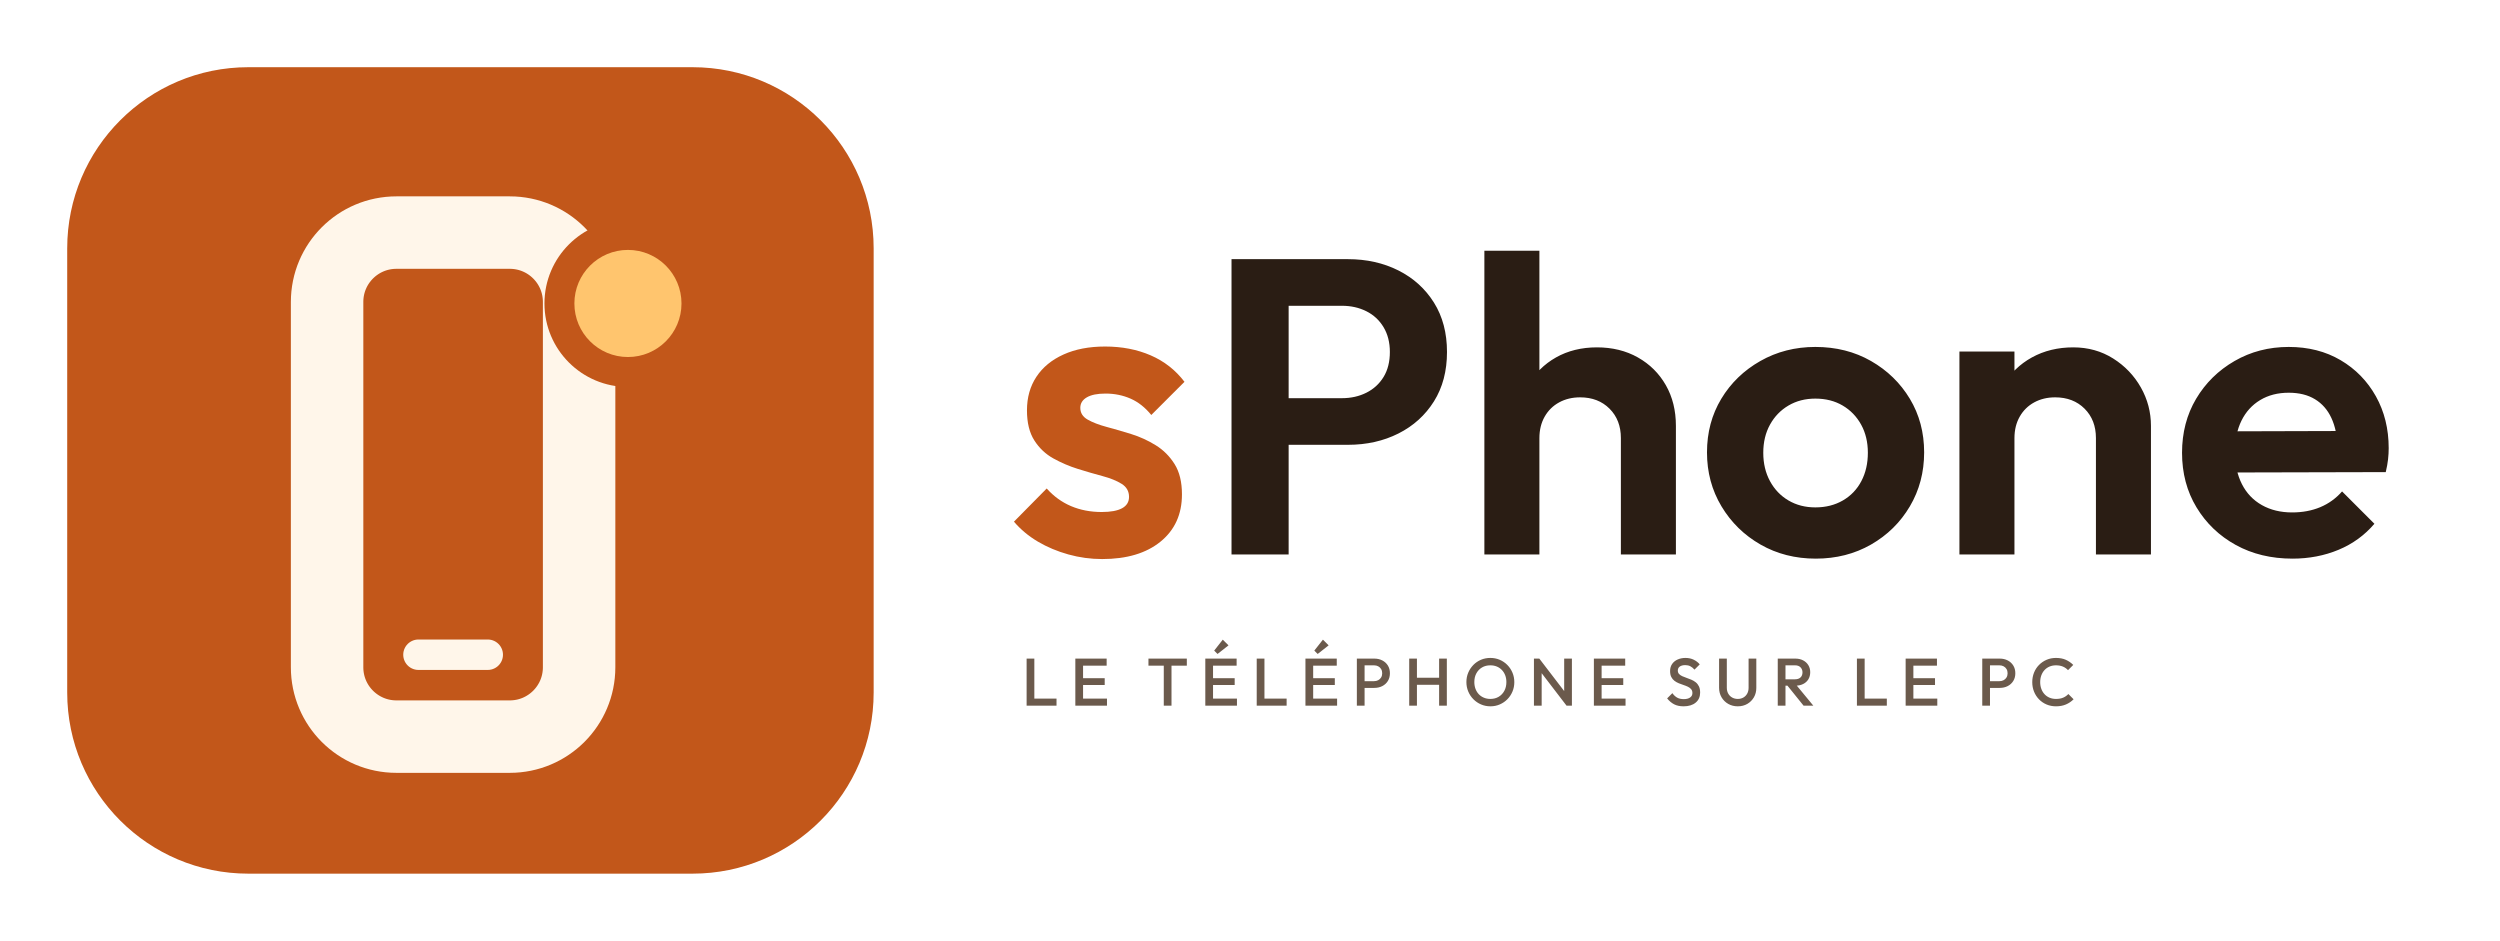
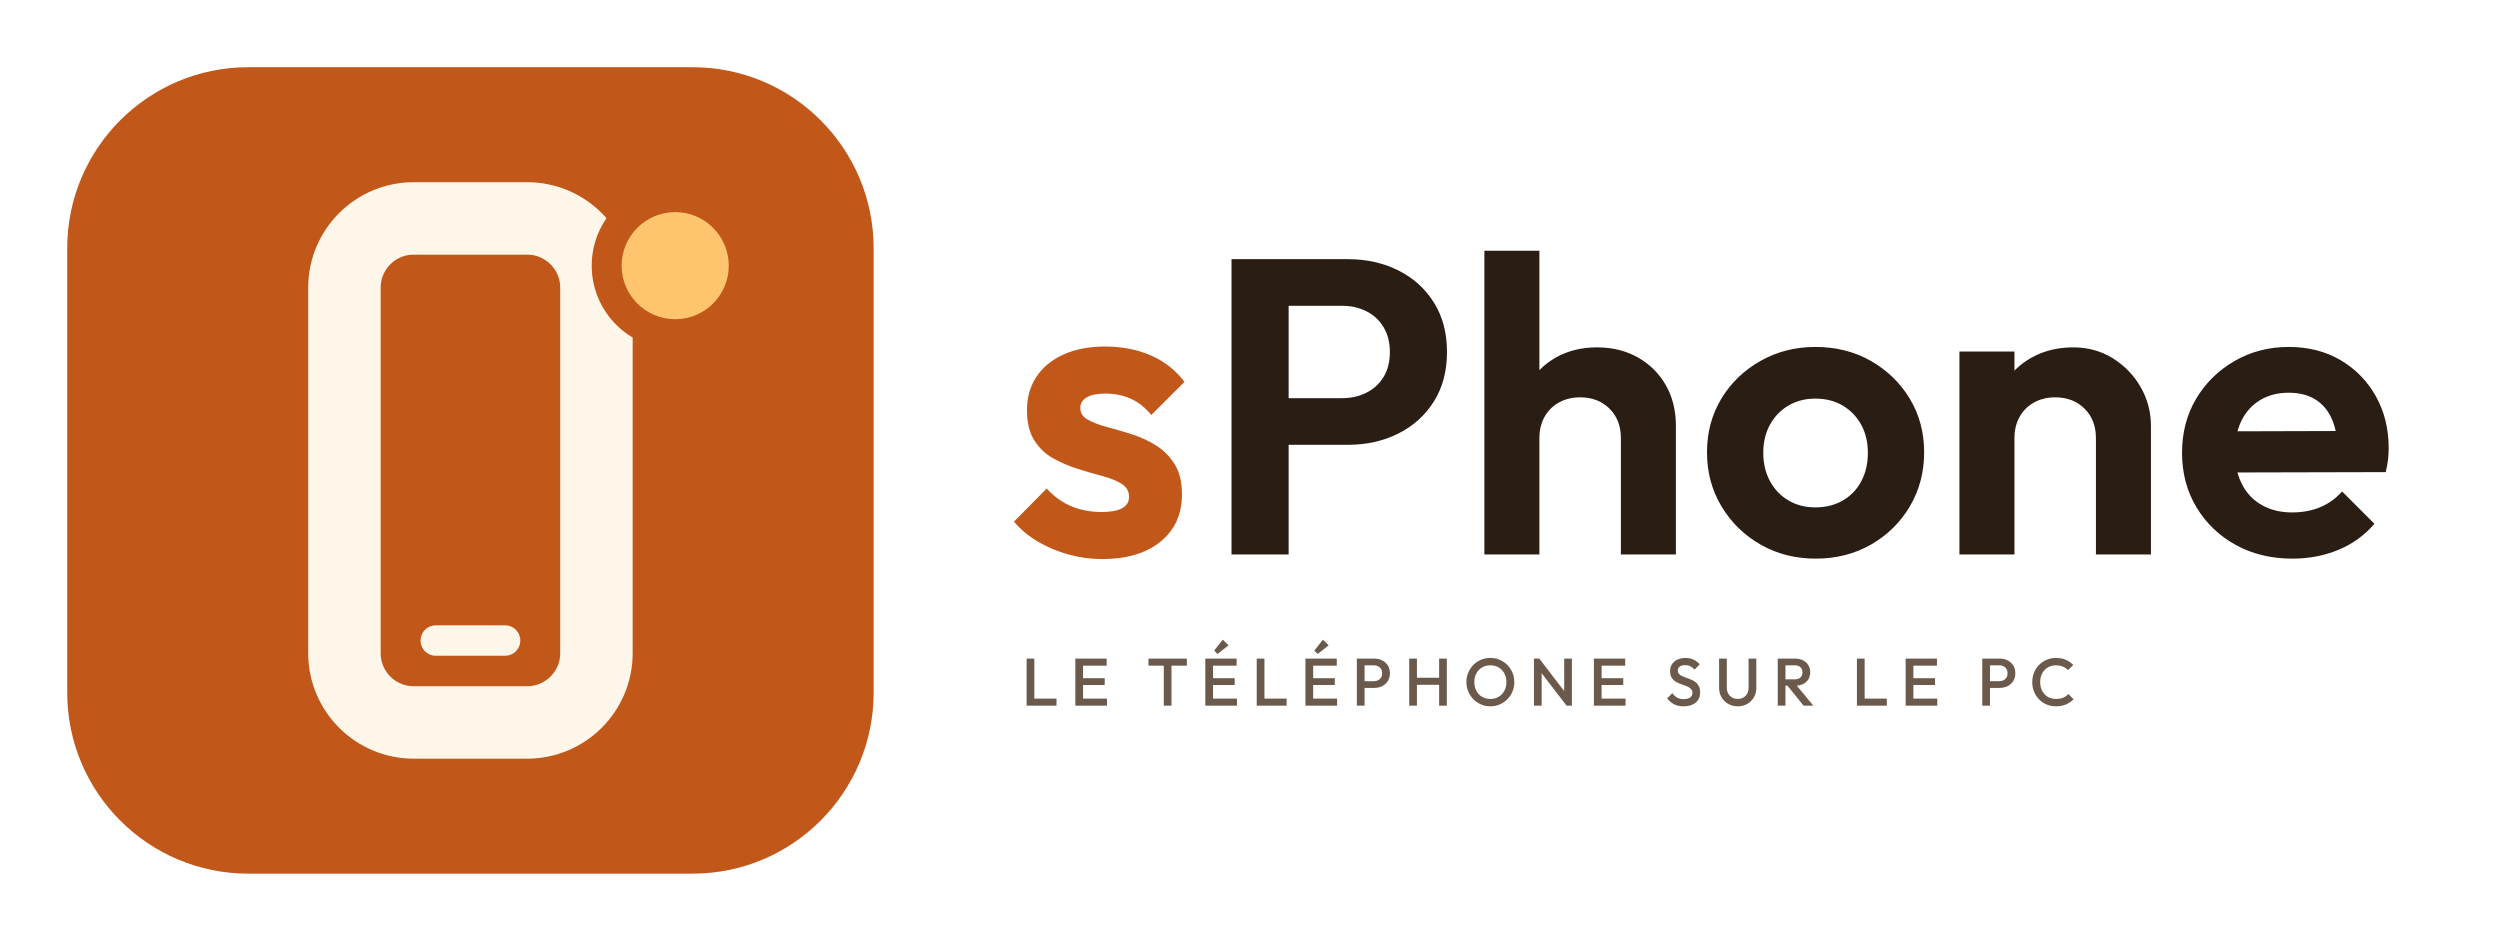
<svg xmlns="http://www.w3.org/2000/svg" viewBox="0 0 1488 560" width="1488" height="560">
  <svg x="40" y="40" width="480" height="480" viewBox="0 0 1024 1024">
    <rect width="1024" height="1024" rx="230" fill="#C2571A" />
-     <path d="M418 210 H562 A88 88 0 0 1 650 298 V762 A88 88 0 0 1 562 850 H418 A88 88 0 0 1 330 762 V298 A88 88 0 0 1 418 210 Z" fill="none" stroke="#FFF6EA" stroke-width="92" stroke-linecap="round" stroke-linejoin="round" />
-     <path d="M446 746 H534" fill="none" stroke="#FFF6EA" stroke-width="38.64" stroke-linecap="round" />
-     <circle cx="712" cy="300" r="106" fill="#C2571A" />
-     <circle cx="712" cy="300" r="68" fill="#FFC56E" />
+     <path d="M440 192 H584 A88 88 0 0 1 672 280 V744 A88 88 0 0 1 584 832 H440 A88 88 0 0 1 352 744 V280 A88 88 0 0 1 440 192 Z" fill="none" stroke="#FFF6EA" stroke-width="92" stroke-linecap="round" stroke-linejoin="round" />
+     <path d="M468 728 H556" fill="none" stroke="#FFF6EA" stroke-width="38.64" stroke-linecap="round" />
+     <circle cx="772" cy="252" r="106" fill="#C2571A" />
+     <circle cx="772" cy="252" r="68" fill="#FFC56E" />
  </svg>
  <path d="M656.0 332.75Q645.75 332.75 635.875 330.0Q626.0 327.25 617.75 322.375Q609.5 317.5 603.5 310.5L623.0 290.75Q629.25 297.75 637.5 301.25Q645.75 304.75 655.75 304.75Q663.75 304.75 667.875 302.5Q672.0 300.25 672.0 295.75Q672.0 290.75 667.625 288.0Q663.25 285.25 656.25 283.375Q649.25 281.5 641.625 279.125Q634.0 276.75 627.0 272.875Q620.0 269.0 615.625 262.125Q611.25 255.25 611.25 244.25Q611.25 232.75 616.875 224.25Q622.5 215.75 633.0 211.0Q643.5 206.25 657.75 206.25Q672.75 206.25 684.875 211.5Q697.0 216.75 705.0 227.25L685.25 247.0Q679.75 240.25 672.875 237.25Q666.0 234.25 658.0 234.25Q650.75 234.25 646.875 236.5Q643.0 238.75 643.0 242.75Q643.0 247.25 647.375 249.75Q651.75 252.25 658.75 254.125Q665.75 256.0 673.375 258.375Q681.0 260.75 687.875 265.0Q694.75 269.25 699.125 276.25Q703.5 283.25 703.5 294.25Q703.5 312.0 690.75 322.375Q678.0 332.75 656.0 332.75Z" fill="#C2571A" />
  <path d="M758.0 264.75V237.0H798.75Q806.75 237.0 813.25 233.75Q819.75 230.5 823.5 224.375Q827.25 218.25 827.25 209.5Q827.25 201.0 823.5 194.75Q819.75 188.5 813.25 185.25Q806.75 182.0 798.75 182.0H758.0V154.25H802.25Q819.0 154.25 832.375 161.0Q845.75 167.75 853.5 180.125Q861.25 192.5 861.25 209.5Q861.25 226.5 853.5 238.875Q845.75 251.25 832.375 258.0Q819.0 264.75 802.25 264.75ZM733.0 330.0V154.25H767.0V330.0ZM964.75 330.0V260.75Q964.75 250.0 958.0 243.25Q951.25 236.5 940.5 236.5Q933.5 236.5 928.0 239.5Q922.5 242.5 919.375 248.0Q916.25 253.5 916.25 260.75L903.5 254.25Q903.5 240.0 909.5 229.375Q915.5 218.75 926.125 212.75Q936.75 206.75 950.5 206.75Q964.25 206.75 974.875 212.75Q985.5 218.75 991.5 229.25Q997.5 239.75 997.5 253.5V330.0ZM883.5 330.0V149.25H916.25V330.0ZM1080.75 332.5Q1062.5 332.5 1047.875 324.125Q1033.25 315.75 1024.625 301.375Q1016.0 287.0 1016.0 269.25Q1016.0 251.5 1024.5 237.375Q1033.0 223.25 1047.75 214.875Q1062.5 206.5 1080.5 206.5Q1099.0 206.5 1113.625 214.875Q1128.25 223.25 1136.75 237.375Q1145.25 251.5 1145.25 269.25Q1145.25 287.0 1136.75 301.375Q1128.25 315.75 1113.625 324.125Q1099.0 332.5 1080.75 332.5ZM1080.5 302.0Q1089.75 302.0 1096.875 297.875Q1104.0 293.75 1107.875 286.375Q1111.75 279.0 1111.75 269.5Q1111.75 260.0 1107.75 252.75Q1103.75 245.5 1096.75 241.375Q1089.75 237.25 1080.5 237.25Q1071.5 237.25 1064.5 241.375Q1057.5 245.5 1053.5 252.75Q1049.5 260.0 1049.5 269.5Q1049.5 279.0 1053.5 286.375Q1057.5 293.75 1064.5 297.875Q1071.5 302.0 1080.5 302.0ZM1247.5 330.0V260.75Q1247.5 250.0 1240.75 243.25Q1234.0 236.5 1223.25 236.5Q1216.25 236.5 1210.75 239.5Q1205.25 242.5 1202.125 248.0Q1199.0 253.5 1199.0 260.75L1186.25 254.25Q1186.25 240.0 1192.375 229.375Q1198.5 218.75 1209.375 212.75Q1220.25 206.75 1234.0 206.75Q1247.25 206.75 1257.75 213.375Q1268.25 220.0 1274.25 230.625Q1280.25 241.25 1280.25 253.5V330.0ZM1166.25 330.0V209.25H1199.0V330.0ZM1364.5 332.5Q1345.5 332.5 1330.75 324.375Q1316.0 316.25 1307.375 302.0Q1298.75 287.75 1298.75 269.5Q1298.75 251.5 1307.125 237.375Q1315.5 223.25 1330.0 214.875Q1344.5 206.5 1362.25 206.5Q1379.75 206.5 1393.125 214.375Q1406.5 222.25 1414.125 235.875Q1421.75 249.5 1421.75 266.75Q1421.75 270.0 1421.375 273.375Q1421.0 276.75 1420.0 281.0L1318.5 281.25V256.75L1404.75 256.5L1391.5 266.75Q1391.0 256.0 1387.625 248.75Q1384.25 241.5 1377.875 237.625Q1371.5 233.75 1362.25 233.75Q1352.5 233.75 1345.25 238.125Q1338.0 242.5 1334.125 250.375Q1330.25 258.25 1330.25 269.0Q1330.25 280.0 1334.375 288.125Q1338.5 296.25 1346.25 300.625Q1354.0 305.0 1364.25 305.0Q1373.5 305.0 1381.0 301.875Q1388.5 298.75 1394.0 292.5L1413.25 311.75Q1404.5 322.0 1391.875 327.25Q1379.25 332.5 1364.5 332.5Z" fill="#2A1D14" />
  <path d="M611.04 420.0V392.0H615.64V420.0ZM614.2 420.0V415.8H628.84V420.0ZM640.04 420.0V392.0H644.64V420.0ZM643.2 420.0V415.8H658.88V420.0ZM643.2 407.72V403.68H657.52V407.72ZM643.2 396.2V392.0H658.68V396.2ZM692.68 420.0V392.8H697.28V420.0ZM683.56 396.2V392.0H706.4V396.2ZM717.4 420.0V392.0H722.0V420.0ZM720.56 420.0V415.8H736.24V420.0ZM720.56 407.72V403.68H734.88V407.72ZM720.56 396.2V392.0H736.04V396.2ZM724.68 389.24 722.68 387.24 727.8 380.72 731.2 384.12ZM748.0 420.0V392.0H752.6V420.0ZM751.16 420.0V415.8H765.8V420.0ZM777.0 420.0V392.0H781.6V420.0ZM780.16 420.0V415.8H795.84V420.0ZM780.16 407.72V403.68H794.48V407.72ZM780.16 396.2V392.0H795.64V396.2ZM784.28 389.24 782.28 387.24 787.4 380.72 790.8 384.12ZM810.76 409.44V405.44H817.76Q819.2 405.44 820.3 404.86Q821.4 404.28 822.04 403.22Q822.68 402.16 822.68 400.72Q822.68 399.28 822.04 398.22Q821.4 397.16 820.3 396.58Q819.2 396.0 817.76 396.0H810.76V392.0H818Q820.64 392.0 822.74 393.08Q824.84 394.16 826.06 396.12Q827.28 398.08 827.28 400.72Q827.28 403.36 826.06 405.32Q824.84 407.28 822.74 408.36Q820.64 409.44 818 409.44ZM807.6 420.0V392.0H812.2V420.0ZM838.76 420.0V392.0H843.36V420.0ZM856.56 420.0V392.0H861.16V420.0ZM841.92 407.6V403.4H857.56V407.6ZM887.12 420.4Q884.12 420.4 881.52 419.28Q878.92 418.16 876.96 416.18Q875.0 414.2 873.9 411.58Q872.8 408.96 872.8 405.96Q872.8 402.96 873.9 400.36Q875.0 397.76 876.94 395.78Q878.88 393.8 881.46 392.7Q884.04 391.6 887.04 391.6Q890.04 391.6 892.62 392.7Q895.2 393.8 897.16 395.78Q899.12 397.76 900.22 400.38Q901.32 403.0 901.32 406.0Q901.32 409.0 900.22 411.62Q899.12 414.24 897.18 416.2Q895.24 418.16 892.66 419.28Q890.08 420.4 887.12 420.4ZM887.04 416.0Q889.88 416.0 892.02 414.72Q894.16 413.44 895.38 411.18Q896.6 408.92 896.6 405.96Q896.6 403.76 895.9 401.94Q895.2 400.12 893.92 398.78Q892.64 397.44 890.9 396.72Q889.16 396.0 887.04 396.0Q884.24 396.0 882.1 397.26Q879.96 398.52 878.74 400.76Q877.52 403.0 877.52 405.96Q877.52 408.16 878.22 410.02Q878.92 411.88 880.18 413.2Q881.44 414.52 883.2 415.26Q884.96 416.0 887.04 416.0ZM913.0 420.0V392.0H916.2L917.6 397.28V420.0ZM932.4 420.0 915.64 398.12 916.2 392.0 932.96 413.88ZM932.4 420.0 931.0 415.08V392.0H935.6V420.0ZM948.68 420.0V392.0H953.28V420.0ZM951.84 420.0V415.8H967.52V420.0ZM951.84 407.72V403.68H966.16V407.72ZM951.84 396.2V392.0H967.32V396.2ZM1002.08 420.4Q998.76 420.4 996.44 419.2Q994.12 418.0 992.28 415.68L995.4 412.56Q996.56 414.24 998.16 415.18Q999.76 416.12 1002.24 416.12Q1004.56 416.12 1005.94 415.16Q1007.32 414.2 1007.32 412.52Q1007.32 411.12 1006.6 410.24Q1005.88 409.36 1004.7 408.78Q1003.52 408.2 1002.1 407.74Q1000.68 407.28 999.26 406.7Q997.84 406.12 996.66 405.24Q995.48 404.36 994.76 402.96Q994.04 401.56 994.04 399.4Q994.04 396.92 995.26 395.18Q996.48 393.44 998.56 392.52Q1000.64 391.6 1003.2 391.6Q1005.96 391.6 1008.14 392.68Q1010.32 393.76 1011.68 395.44L1008.56 398.56Q1007.36 397.2 1006.06 396.54Q1004.76 395.88 1003.08 395.88Q1001.0 395.88 999.82 396.72Q998.64 397.56 998.64 399.08Q998.64 400.36 999.36 401.14Q1000.08 401.92 1001.26 402.46Q1002.44 403.0 1003.86 403.48Q1005.28 403.96 1006.7 404.56Q1008.12 405.16 1009.3 406.1Q1010.48 407.04 1011.2 408.52Q1011.92 410.0 1011.92 412.24Q1011.92 416.0 1009.26 418.2Q1006.6 420.4 1002.08 420.4ZM1034.32 420.4Q1031.16 420.4 1028.64 418.96Q1026.12 417.52 1024.66 415.02Q1023.2 412.52 1023.2 409.36V392.0H1027.8V409.32Q1027.8 411.36 1028.66 412.86Q1029.52 414.36 1031.0 415.18Q1032.48 416.0 1034.32 416.0Q1036.2 416.0 1037.64 415.18Q1039.08 414.36 1039.92 412.86Q1040.76 411.36 1040.76 409.36V392.0H1045.36V409.4Q1045.36 412.56 1043.92 415.04Q1042.48 417.52 1040.0 418.96Q1037.52 420.4 1034.32 420.4ZM1061.28 408.12V404.32H1068.36Q1070.48 404.32 1071.66 403.22Q1072.84 402.12 1072.84 400.16Q1072.84 398.4 1071.68 397.2Q1070.52 396.0 1068.4 396.0H1061.28V392.0H1068.6Q1071.24 392.0 1073.24 393.06Q1075.24 394.12 1076.34 395.94Q1077.44 397.76 1077.44 400.08Q1077.44 402.52 1076.34 404.32Q1075.24 406.12 1073.24 407.12Q1071.24 408.12 1068.6 408.12ZM1058.12 420.0V392.0H1062.72V420.0ZM1073.48 420.0 1063.68 407.84 1067.96 406.28 1079.28 420.0ZM1105.24 420.0V392.0H1109.84V420.0ZM1108.4 420.0V415.8H1123.04V420.0ZM1134.24 420.0V392.0H1138.84V420.0ZM1137.4 420.0V415.8H1153.08V420.0ZM1137.4 407.72V403.68H1151.72V407.72ZM1137.4 396.2V392.0H1152.88V396.2ZM1183 409.44V405.44H1190Q1191.44 405.44 1192.54 404.86Q1193.64 404.28 1194.28 403.22Q1194.92 402.16 1194.92 400.72Q1194.92 399.28 1194.28 398.22Q1193.64 397.16 1192.54 396.58Q1191.44 396.0 1190 396.0H1183V392.0H1190.24Q1192.88 392.0 1194.98 393.08Q1197.08 394.16 1198.3 396.12Q1199.52 398.08 1199.52 400.72Q1199.52 403.36 1198.3 405.32Q1197.08 407.28 1194.98 408.36Q1192.88 409.44 1190.24 409.44ZM1179.84 420.0V392.0H1184.44V420.0ZM1223.72 420.4Q1220.68 420.4 1218.1 419.3Q1215.52 418.2 1213.6 416.22Q1211.68 414.24 1210.64 411.62Q1209.6 409.0 1209.6 406.0Q1209.6 403.0 1210.64 400.38Q1211.68 397.76 1213.6 395.8Q1215.52 393.84 1218.1 392.72Q1220.68 391.6 1223.72 391.6Q1227.12 391.6 1229.6 392.72Q1232.08 393.84 1234 395.76L1230.88 398.88Q1229.64 397.52 1227.86 396.76Q1226.08 396.0 1223.72 396.0Q1221.64 396.0 1219.92 396.72Q1218.2 397.44 1216.94 398.78Q1215.68 400.12 1215 401.96Q1214.32 403.8 1214.32 406.0Q1214.32 408.2 1215 410.04Q1215.68 411.88 1216.94 413.22Q1218.2 414.56 1219.92 415.28Q1221.64 416.0 1223.72 416.0Q1226.28 416.0 1228.06 415.22Q1229.84 414.44 1231.08 413.08L1234.2 416.2Q1232.28 418.16 1229.68 419.28Q1227.08 420.4 1223.72 420.4Z" fill="#6B5A4C" />
</svg>
